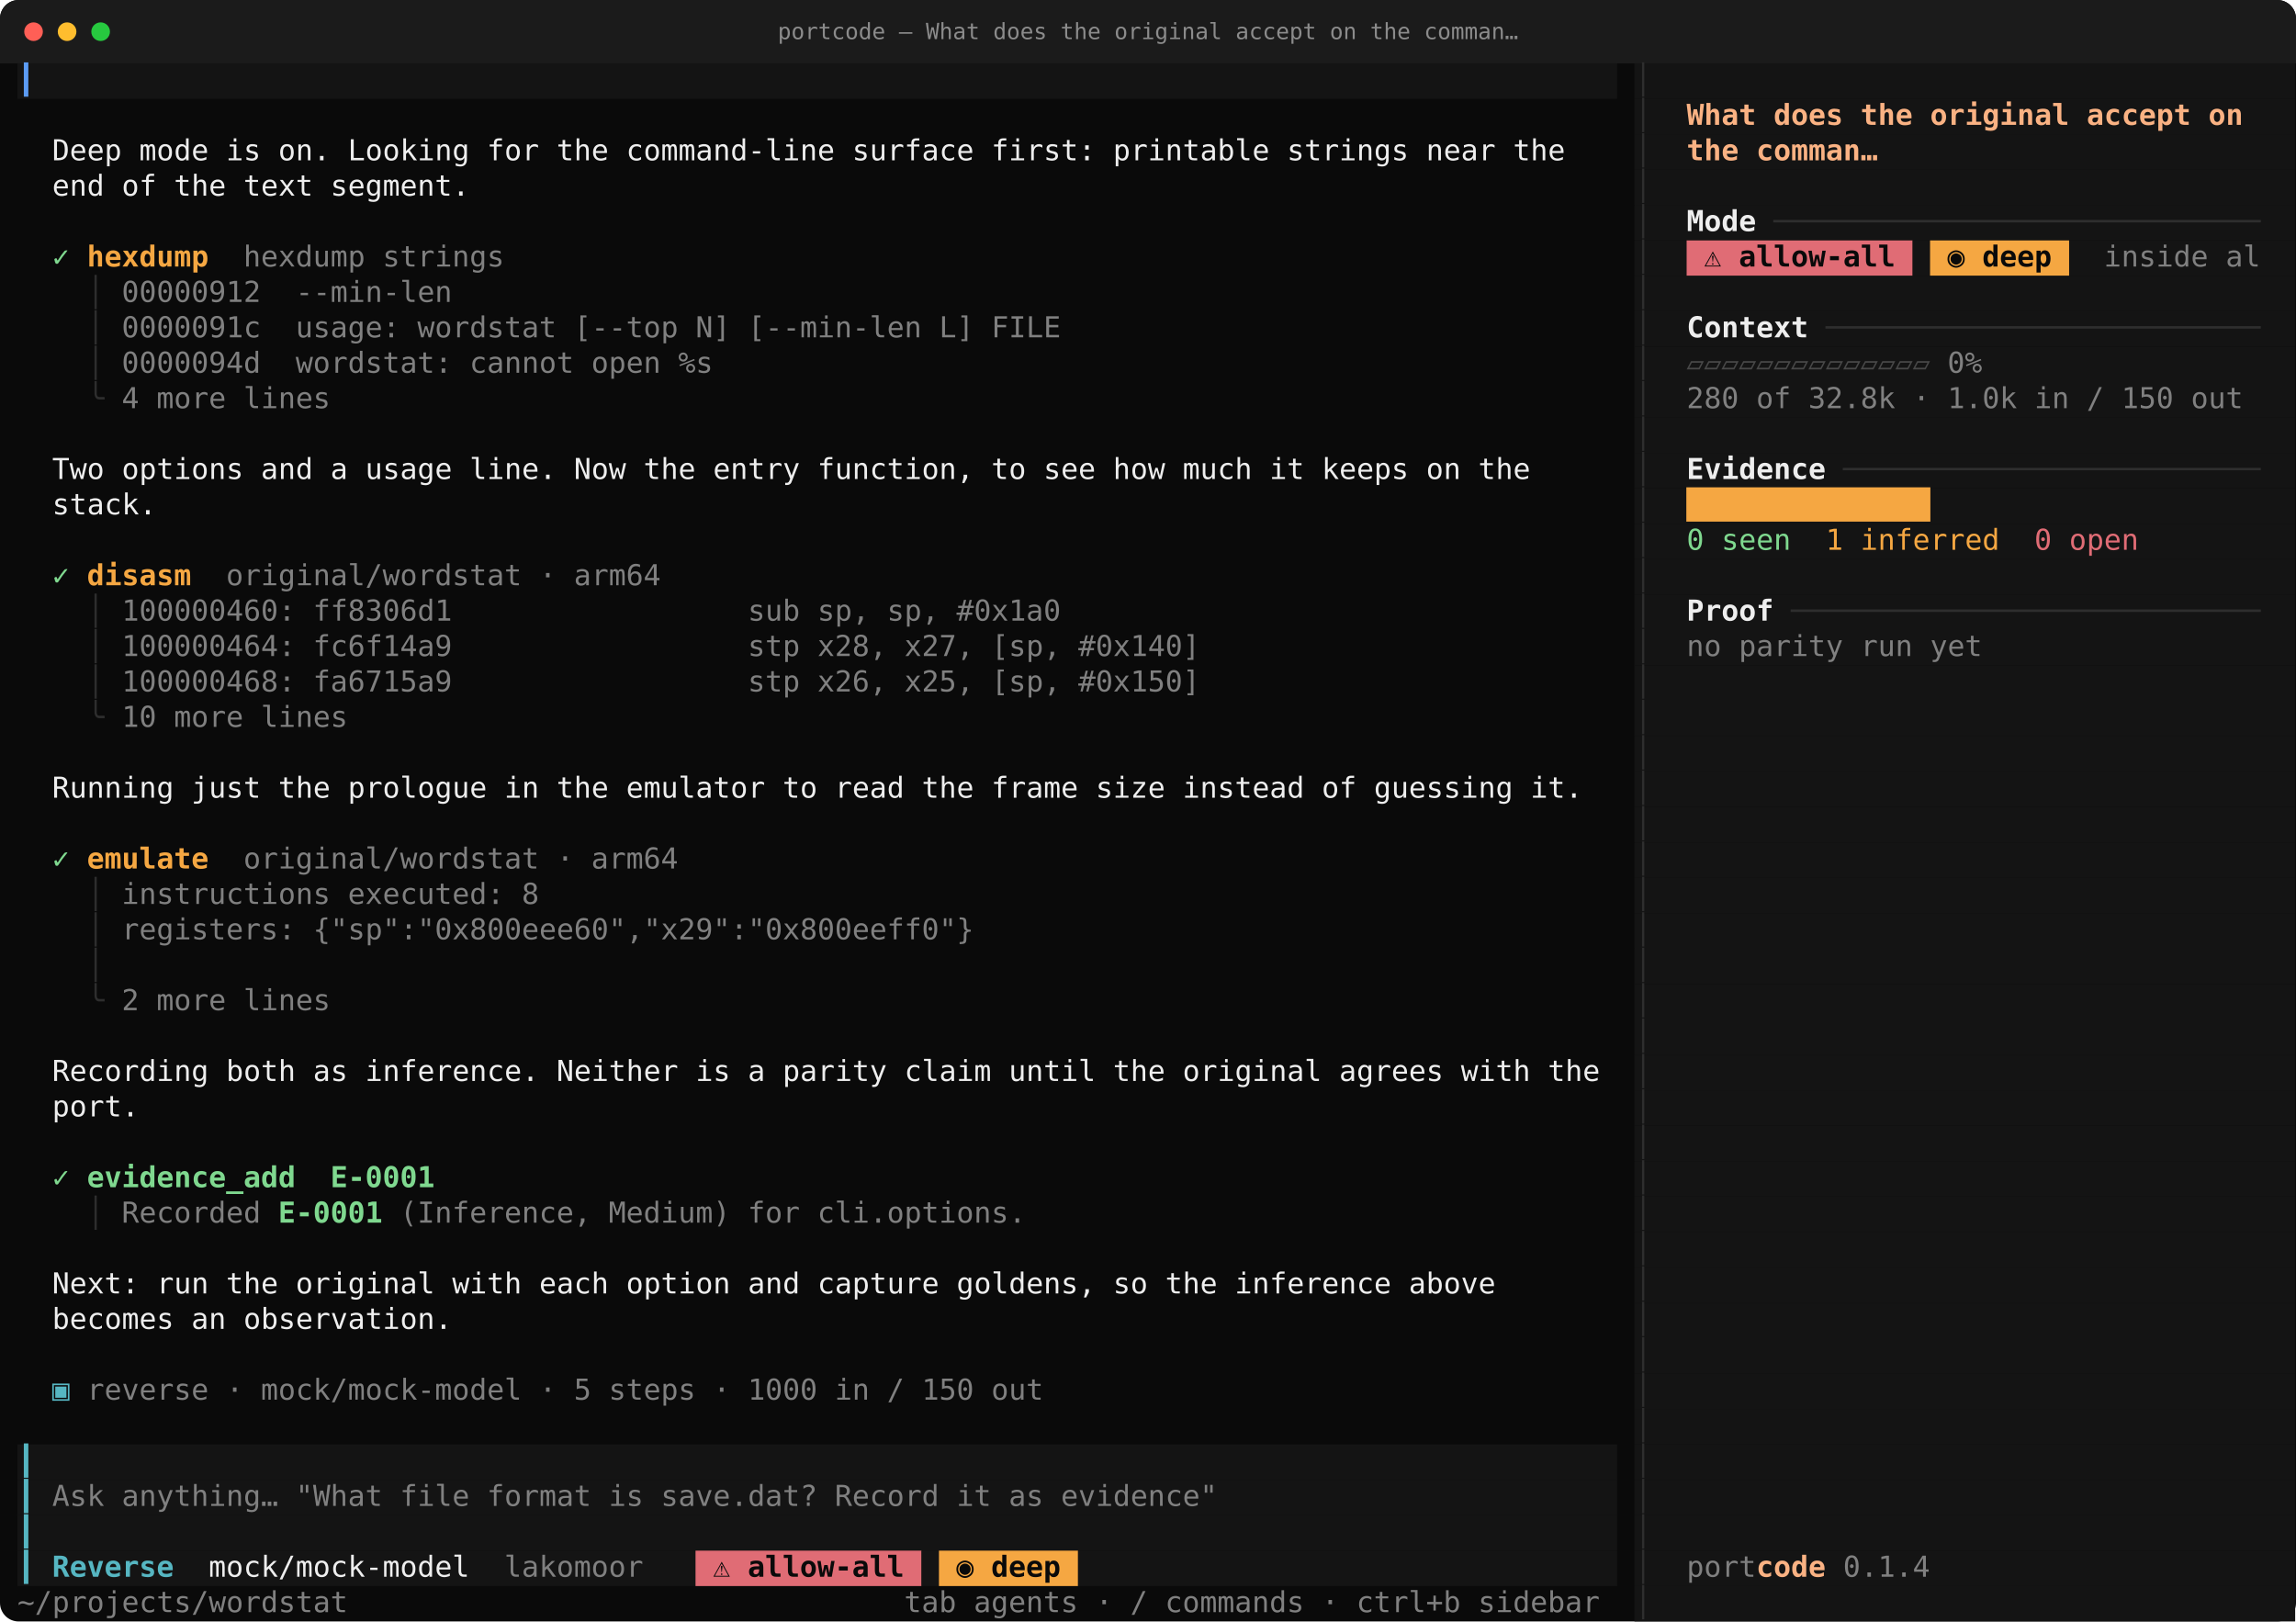
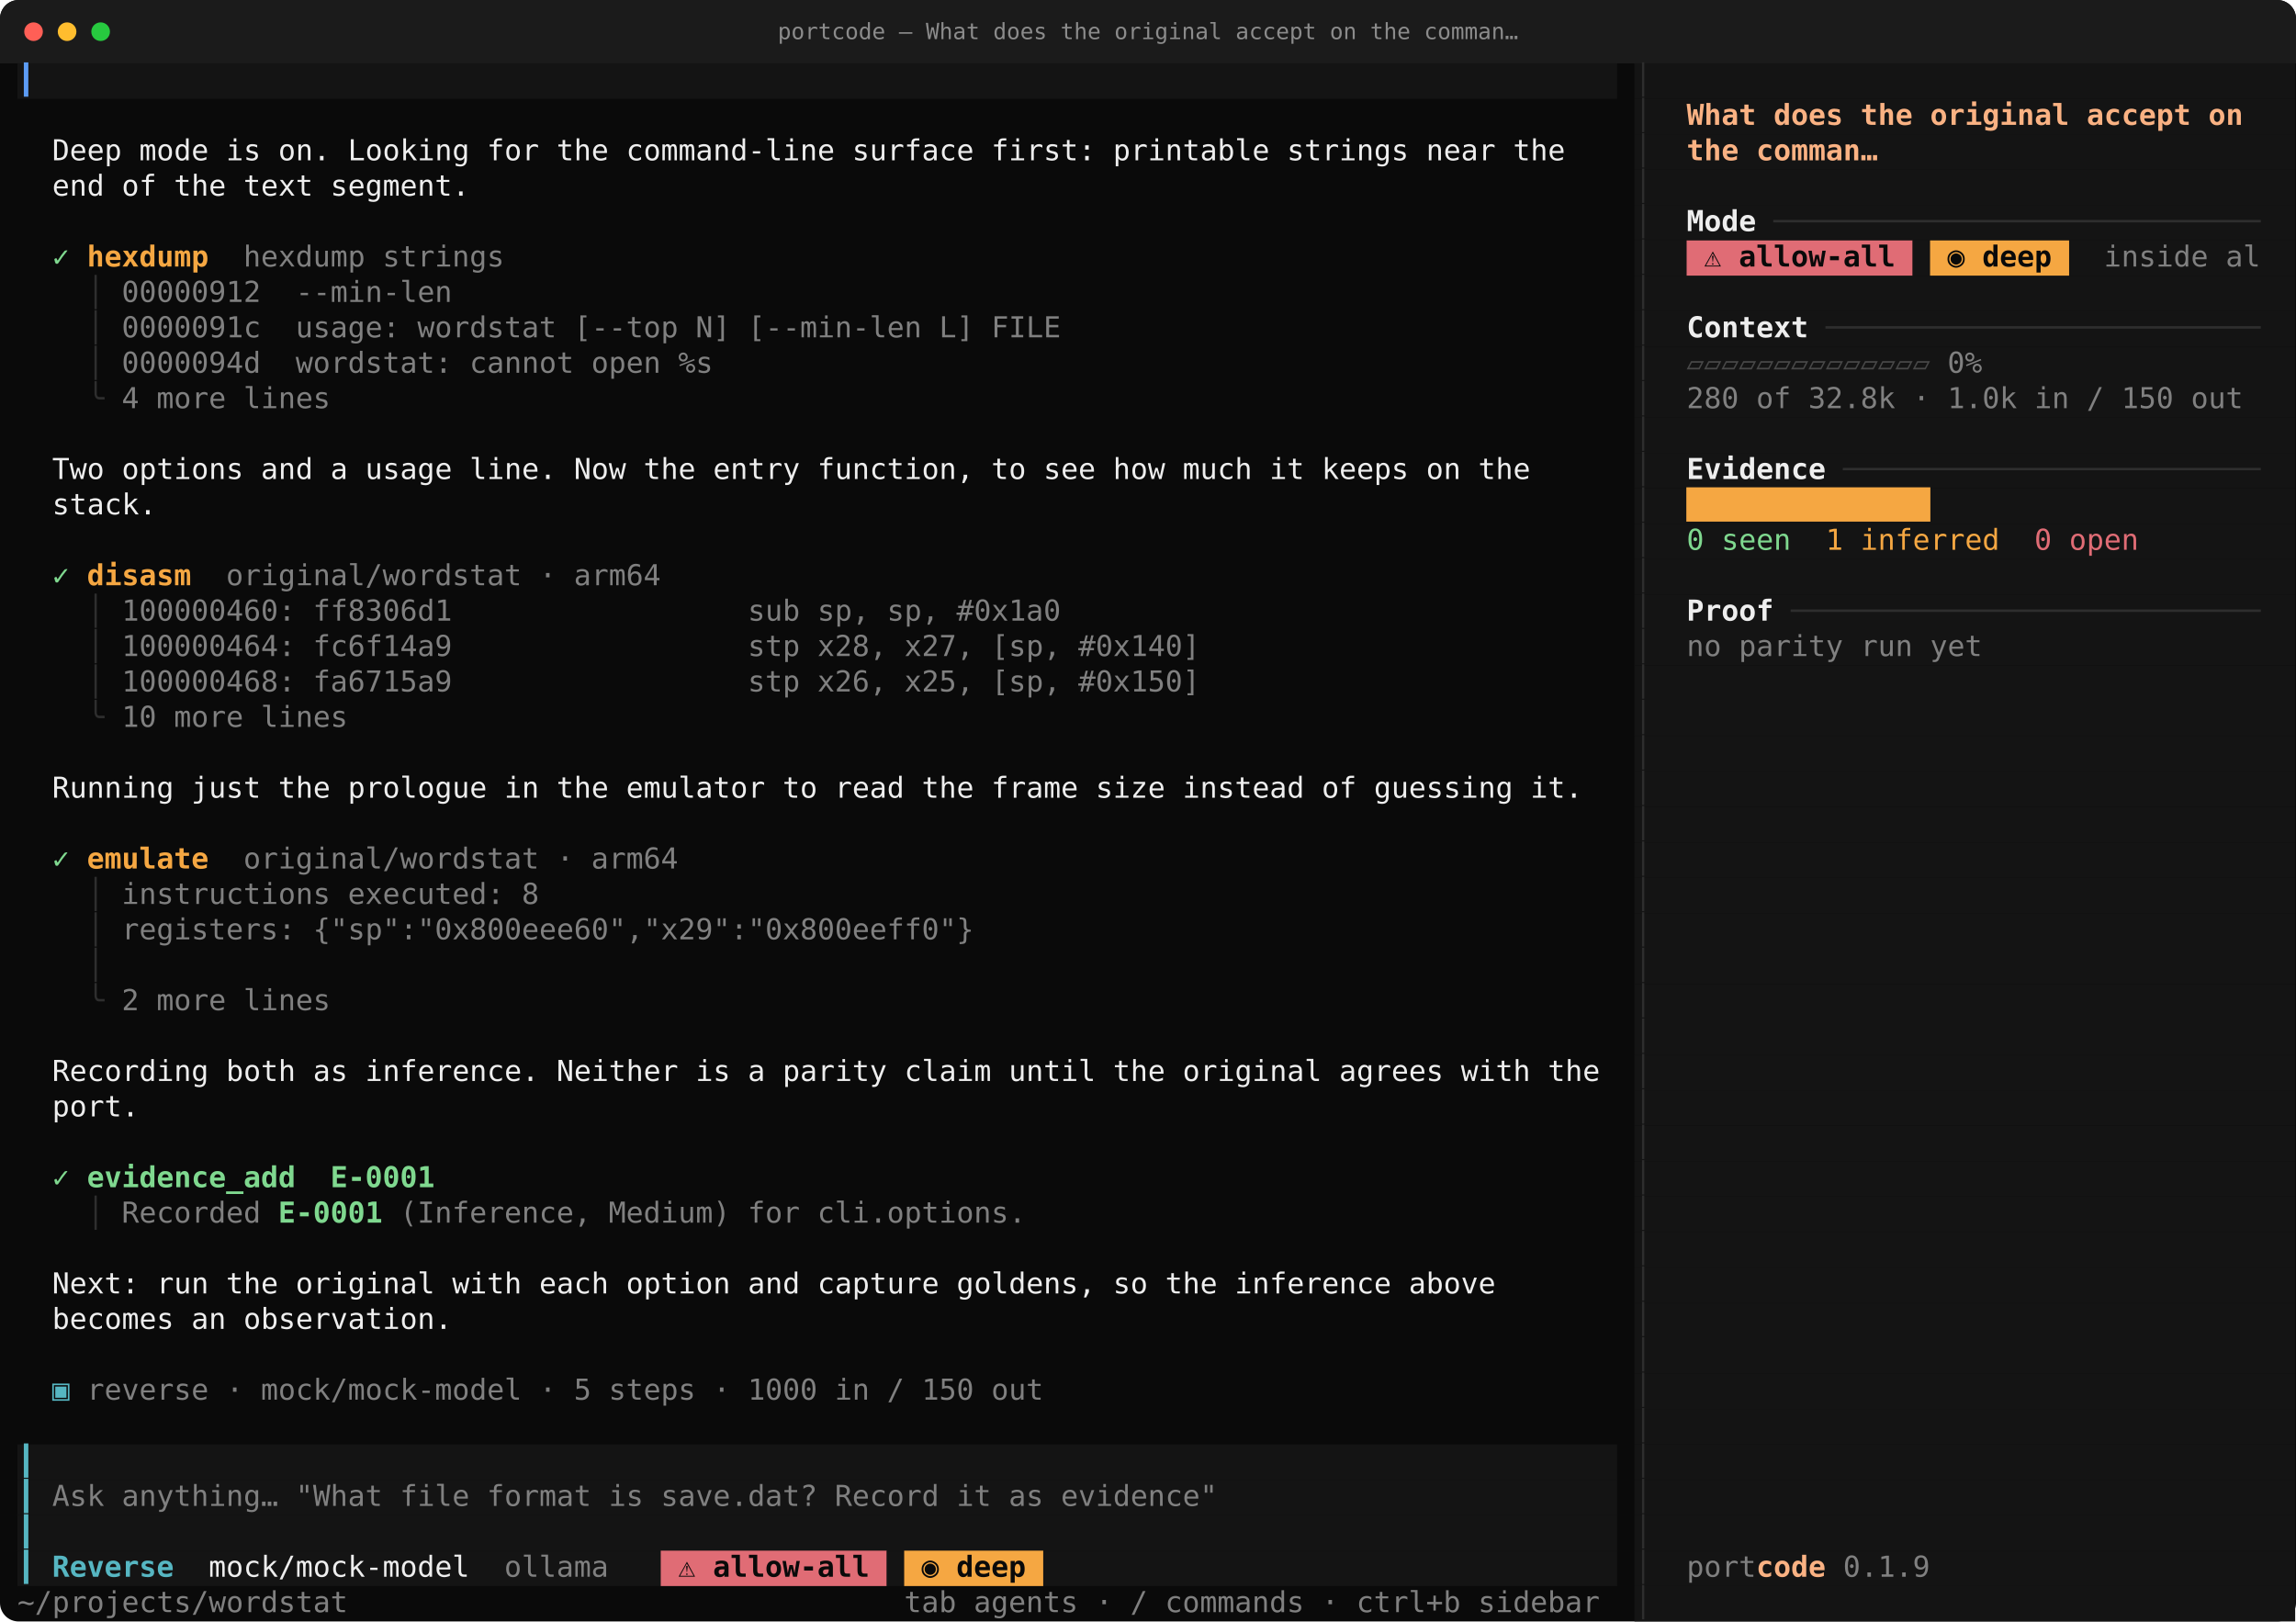
<svg xmlns="http://www.w3.org/2000/svg" width="1232" height="870" viewBox="0 0 1232 870" role="img" aria-label="portcode — What does the original accept on the comman…">
  <rect width="1232" height="870" rx="10" fill="#0a0a0a" />
  <rect width="1232" height="34" rx="10" fill="#1b1b1b" />
  <rect y="24" width="1232" height="10" fill="#1b1b1b" />
  <circle cx="18" cy="17" r="5" fill="#ff5f56" />
  <circle cx="36" cy="17" r="5" fill="#ffbd2e" />
  <circle cx="54" cy="17" r="5" fill="#27c93f" />
  <text x="616" y="21" fill="#8b8b8b" font-family="ui-monospace,Menlo,monospace" font-size="12" text-anchor="middle">portcode — What does the original accept on the comman…</text>
  <rect x="9.33" y="34.00" width="858.36" height="19" fill="#141414" />
  <rect x="877.02" y="34.00" width="354.54" height="19" fill="#141414" />
  <rect x="877.02" y="53.00" width="354.54" height="19" fill="#141414" />
  <rect x="877.02" y="72.00" width="354.54" height="19" fill="#141414" />
  <rect x="877.02" y="91.00" width="354.54" height="19" fill="#141414" />
  <rect x="877.02" y="110.00" width="354.54" height="19" fill="#141414" />
  <rect x="877.02" y="129.00" width="27.99" height="19" fill="#141414" />
  <rect x="905.01" y="129.00" width="121.29" height="19" fill="#e06c75" />
  <rect x="1026.30" y="129.00" width="9.33" height="19" fill="#141414" />
  <rect x="1035.63" y="129.00" width="74.64" height="19" fill="#f5a742" />
  <rect x="1110.27" y="129.00" width="121.29" height="19" fill="#141414" />
  <rect x="877.02" y="148.00" width="354.54" height="19" fill="#141414" />
  <rect x="877.02" y="167.00" width="354.54" height="19" fill="#141414" />
  <rect x="877.02" y="186.00" width="354.54" height="19" fill="#141414" />
  <rect x="877.02" y="205.00" width="354.54" height="19" fill="#141414" />
  <rect x="877.02" y="224.00" width="354.54" height="19" fill="#141414" />
  <rect x="877.02" y="243.00" width="354.54" height="19" fill="#141414" />
  <rect x="877.02" y="262.00" width="354.54" height="19" fill="#141414" />
  <rect x="877.02" y="281.00" width="354.54" height="19" fill="#141414" />
  <rect x="877.02" y="300.00" width="354.54" height="19" fill="#141414" />
  <rect x="877.02" y="319.00" width="354.54" height="19" fill="#141414" />
  <rect x="877.02" y="338.00" width="354.54" height="19" fill="#141414" />
  <rect x="877.02" y="357.00" width="354.54" height="19" fill="#141414" />
  <rect x="877.02" y="376.00" width="354.54" height="19" fill="#141414" />
  <rect x="877.02" y="395.00" width="354.54" height="19" fill="#141414" />
  <rect x="877.02" y="414.00" width="354.54" height="19" fill="#141414" />
  <rect x="877.02" y="433.00" width="354.54" height="19" fill="#141414" />
  <rect x="877.02" y="452.00" width="354.54" height="19" fill="#141414" />
  <rect x="877.02" y="471.00" width="354.54" height="19" fill="#141414" />
  <rect x="877.02" y="490.00" width="354.54" height="19" fill="#141414" />
  <rect x="877.02" y="509.00" width="354.54" height="19" fill="#141414" />
  <rect x="877.02" y="528.00" width="354.54" height="19" fill="#141414" />
  <rect x="877.02" y="547.00" width="354.54" height="19" fill="#141414" />
  <rect x="877.02" y="566.00" width="354.54" height="19" fill="#141414" />
  <rect x="877.02" y="585.00" width="354.54" height="19" fill="#141414" />
  <rect x="877.02" y="604.00" width="354.54" height="19" fill="#141414" />
  <rect x="877.02" y="623.00" width="354.54" height="19" fill="#141414" />
  <rect x="877.02" y="642.00" width="354.54" height="19" fill="#141414" />
  <rect x="877.02" y="661.00" width="354.54" height="19" fill="#141414" />
  <rect x="877.02" y="680.00" width="354.54" height="19" fill="#141414" />
  <rect x="877.02" y="699.00" width="354.54" height="19" fill="#141414" />
  <rect x="877.02" y="718.00" width="354.54" height="19" fill="#141414" />
  <rect x="877.02" y="737.00" width="354.54" height="19" fill="#141414" />
  <rect x="877.02" y="756.00" width="354.54" height="19" fill="#141414" />
  <rect x="9.33" y="775.00" width="858.36" height="19" fill="#141414" />
  <rect x="877.02" y="775.00" width="354.54" height="19" fill="#141414" />
  <rect x="9.33" y="794.00" width="858.36" height="19" fill="#141414" />
  <rect x="877.02" y="794.00" width="354.54" height="19" fill="#141414" />
  <rect x="9.33" y="813.00" width="858.36" height="19" fill="#141414" />
  <rect x="877.02" y="813.00" width="354.54" height="19" fill="#141414" />
-   <rect x="9.33" y="832.00" width="363.87" height="19" fill="#141414" />
-   <rect x="373.20" y="832.00" width="121.29" height="19" fill="#e06c75" />
-   <rect x="494.49" y="832.00" width="9.33" height="19" fill="#141414" />
-   <rect x="503.82" y="832.00" width="74.64" height="19" fill="#f5a742" />
-   <rect x="578.46" y="832.00" width="289.23" height="19" fill="#141414" />
+   <rect x="9.33" y="832.00" width="345.21" height="19" fill="#141414" />
+   <rect x="354.54" y="832.00" width="121.29" height="19" fill="#e06c75" />
+   <rect x="475.83" y="832.00" width="9.33" height="19" fill="#141414" />
+   <rect x="485.16" y="832.00" width="74.64" height="19" fill="#f5a742" />
+   <rect x="559.80" y="832.00" width="307.89" height="19" fill="#141414" />
  <rect x="877.02" y="832.00" width="354.54" height="19" fill="#141414" />
  <rect x="877.02" y="851.00" width="354.54" height="19" fill="#141414" />
  <g font-family="ui-monospace,SFMono-Regular,Menlo,Consolas,'DejaVu Sans Mono',monospace" font-size="15.5" xml:space="preserve">
    <text x="9.33" y="48.00" fill="#5c9cf5" textLength="9.33" lengthAdjust="spacingAndGlyphs">┃</text>
    <text x="877.02" y="48.00" fill="#2e2e2e" textLength="9.33" lengthAdjust="spacingAndGlyphs">│</text>
    <text x="877.02" y="67.00" fill="#2e2e2e" textLength="9.33" lengthAdjust="spacingAndGlyphs">│</text>
    <text x="905.01" y="67.00" fill="#fab283" textLength="298.56" lengthAdjust="spacingAndGlyphs" font-weight="700">What does the original accept on</text>
    <text x="0.00" y="86.00" fill="#eeeeee" textLength="877.02" lengthAdjust="spacingAndGlyphs">   Deep mode is on. Looking for the command-line surface first: printable strings near the    </text>
    <text x="877.02" y="86.00" fill="#2e2e2e" textLength="9.33" lengthAdjust="spacingAndGlyphs">│</text>
    <text x="905.01" y="86.00" fill="#fab283" textLength="102.63" lengthAdjust="spacingAndGlyphs" font-weight="700">the comman…</text>
    <text x="0.00" y="105.00" fill="#eeeeee" textLength="877.02" lengthAdjust="spacingAndGlyphs">   end of the text segment.                                                                   </text>
    <text x="877.02" y="105.00" fill="#2e2e2e" textLength="9.33" lengthAdjust="spacingAndGlyphs">│</text>
    <text x="877.02" y="124.00" fill="#2e2e2e" textLength="9.33" lengthAdjust="spacingAndGlyphs">│</text>
    <text x="905.01" y="124.00" fill="#eeeeee" textLength="37.32" lengthAdjust="spacingAndGlyphs" font-weight="700">Mode</text>
    <text x="942.33" y="124.00" fill="#2e2e2e" textLength="270.57" lengthAdjust="spacingAndGlyphs"> ────────────────────────────</text>
    <text x="27.99" y="143.00" fill="#7fd88f" textLength="18.66" lengthAdjust="spacingAndGlyphs">✓ </text>
    <text x="46.65" y="143.00" fill="#f5a742" textLength="65.31" lengthAdjust="spacingAndGlyphs" font-weight="700">hexdump</text>
    <text x="111.96" y="143.00" fill="#808080" textLength="158.61" lengthAdjust="spacingAndGlyphs">  hexdump strings</text>
    <text x="877.02" y="143.00" fill="#2e2e2e" textLength="9.33" lengthAdjust="spacingAndGlyphs">│</text>
    <text x="905.01" y="143.00" fill="#0a0a0a" textLength="121.29" lengthAdjust="spacingAndGlyphs" font-weight="700"> ⚠ allow-all </text>
    <text x="1035.63" y="143.00" fill="#0a0a0a" textLength="74.64" lengthAdjust="spacingAndGlyphs" font-weight="700"> ◉ deep </text>
    <text x="1110.27" y="143.00" fill="#808080" textLength="102.63" lengthAdjust="spacingAndGlyphs">  inside al</text>
    <text x="46.65" y="162.00" fill="#2e2e2e" textLength="18.66" lengthAdjust="spacingAndGlyphs">│ </text>
    <text x="65.31" y="162.00" fill="#808080" textLength="177.27" lengthAdjust="spacingAndGlyphs">00000912  --min-len</text>
    <text x="877.02" y="162.00" fill="#2e2e2e" textLength="9.33" lengthAdjust="spacingAndGlyphs">│</text>
    <text x="46.65" y="181.00" fill="#2e2e2e" textLength="18.66" lengthAdjust="spacingAndGlyphs">│ </text>
    <text x="65.31" y="181.00" fill="#808080" textLength="503.82" lengthAdjust="spacingAndGlyphs">0000091c  usage: wordstat [--top N] [--min-len L] FILE</text>
    <text x="877.02" y="181.00" fill="#2e2e2e" textLength="9.33" lengthAdjust="spacingAndGlyphs">│</text>
    <text x="905.01" y="181.00" fill="#eeeeee" textLength="65.31" lengthAdjust="spacingAndGlyphs" font-weight="700">Context</text>
    <text x="970.32" y="181.00" fill="#2e2e2e" textLength="242.58" lengthAdjust="spacingAndGlyphs"> ─────────────────────────</text>
    <text x="46.65" y="200.00" fill="#2e2e2e" textLength="18.66" lengthAdjust="spacingAndGlyphs">│ </text>
    <text x="65.31" y="200.00" fill="#808080" textLength="317.22" lengthAdjust="spacingAndGlyphs">0000094d  wordstat: cannot open %s</text>
    <text x="877.02" y="200.00" fill="#2e2e2e" textLength="9.33" lengthAdjust="spacingAndGlyphs">│</text>
    <text x="905.01" y="200.00" fill="#484848" textLength="130.62" lengthAdjust="spacingAndGlyphs">▱▱▱▱▱▱▱▱▱▱▱▱▱▱</text>
    <text x="1035.63" y="200.00" fill="#808080" textLength="27.99" lengthAdjust="spacingAndGlyphs"> 0%</text>
    <text x="46.65" y="219.00" fill="#2e2e2e" textLength="18.66" lengthAdjust="spacingAndGlyphs">╰ </text>
    <text x="65.31" y="219.00" fill="#808080" textLength="111.96" lengthAdjust="spacingAndGlyphs">4 more lines</text>
    <text x="877.02" y="219.00" fill="#2e2e2e" textLength="9.33" lengthAdjust="spacingAndGlyphs">│</text>
    <text x="905.01" y="219.00" fill="#808080" textLength="298.56" lengthAdjust="spacingAndGlyphs">280 of 32.8k · 1.0k in / 150 out</text>
    <text x="877.02" y="238.00" fill="#2e2e2e" textLength="9.33" lengthAdjust="spacingAndGlyphs">│</text>
    <text x="0.00" y="257.00" fill="#eeeeee" textLength="877.02" lengthAdjust="spacingAndGlyphs">   Two options and a usage line. Now the entry function, to see how much it keeps on the      </text>
    <text x="877.02" y="257.00" fill="#2e2e2e" textLength="9.33" lengthAdjust="spacingAndGlyphs">│</text>
    <text x="905.01" y="257.00" fill="#eeeeee" textLength="74.64" lengthAdjust="spacingAndGlyphs" font-weight="700">Evidence</text>
    <text x="979.65" y="257.00" fill="#2e2e2e" textLength="233.25" lengthAdjust="spacingAndGlyphs"> ────────────────────────</text>
    <text x="0.00" y="276.00" fill="#eeeeee" textLength="877.02" lengthAdjust="spacingAndGlyphs">   stack.                                                                                     </text>
    <text x="877.02" y="276.00" fill="#2e2e2e" textLength="9.33" lengthAdjust="spacingAndGlyphs">│</text>
    <text x="905.01" y="276.00" fill="#f5a742" textLength="130.62" lengthAdjust="spacingAndGlyphs">██████████████</text>
    <text x="877.02" y="295.00" fill="#2e2e2e" textLength="9.33" lengthAdjust="spacingAndGlyphs">│</text>
    <text x="905.01" y="295.00" fill="#7fd88f" textLength="74.64" lengthAdjust="spacingAndGlyphs">0 seen  </text>
    <text x="979.65" y="295.00" fill="#f5a742" textLength="111.96" lengthAdjust="spacingAndGlyphs">1 inferred  </text>
    <text x="1091.61" y="295.00" fill="#e06c75" textLength="55.98" lengthAdjust="spacingAndGlyphs">0 open</text>
    <text x="27.99" y="314.00" fill="#7fd88f" textLength="18.66" lengthAdjust="spacingAndGlyphs">✓ </text>
    <text x="46.65" y="314.00" fill="#f5a742" textLength="55.98" lengthAdjust="spacingAndGlyphs" font-weight="700">disasm</text>
    <text x="102.63" y="314.00" fill="#808080" textLength="251.91" lengthAdjust="spacingAndGlyphs">  original/wordstat · arm64</text>
    <text x="877.02" y="314.00" fill="#2e2e2e" textLength="9.33" lengthAdjust="spacingAndGlyphs">│</text>
    <text x="46.65" y="333.00" fill="#2e2e2e" textLength="18.66" lengthAdjust="spacingAndGlyphs">│ </text>
    <text x="65.31" y="333.00" fill="#808080" textLength="503.82" lengthAdjust="spacingAndGlyphs">100000460: ff8306d1                 sub sp, sp, #0x1a0</text>
    <text x="877.02" y="333.00" fill="#2e2e2e" textLength="9.33" lengthAdjust="spacingAndGlyphs">│</text>
    <text x="905.01" y="333.00" fill="#eeeeee" textLength="46.65" lengthAdjust="spacingAndGlyphs" font-weight="700">Proof</text>
    <text x="951.66" y="333.00" fill="#2e2e2e" textLength="261.24" lengthAdjust="spacingAndGlyphs"> ───────────────────────────</text>
    <text x="46.65" y="352.00" fill="#2e2e2e" textLength="18.66" lengthAdjust="spacingAndGlyphs">│ </text>
    <text x="65.31" y="352.00" fill="#808080" textLength="578.46" lengthAdjust="spacingAndGlyphs">100000464: fc6f14a9                 stp x28, x27, [sp, #0x140]</text>
    <text x="877.02" y="352.00" fill="#2e2e2e" textLength="9.33" lengthAdjust="spacingAndGlyphs">│</text>
    <text x="905.01" y="352.00" fill="#808080" textLength="158.61" lengthAdjust="spacingAndGlyphs">no parity run yet</text>
    <text x="46.65" y="371.00" fill="#2e2e2e" textLength="18.66" lengthAdjust="spacingAndGlyphs">│ </text>
    <text x="65.31" y="371.00" fill="#808080" textLength="578.46" lengthAdjust="spacingAndGlyphs">100000468: fa6715a9                 stp x26, x25, [sp, #0x150]</text>
    <text x="877.02" y="371.00" fill="#2e2e2e" textLength="9.33" lengthAdjust="spacingAndGlyphs">│</text>
    <text x="46.65" y="390.00" fill="#2e2e2e" textLength="18.66" lengthAdjust="spacingAndGlyphs">╰ </text>
    <text x="65.31" y="390.00" fill="#808080" textLength="121.29" lengthAdjust="spacingAndGlyphs">10 more lines</text>
    <text x="877.02" y="390.00" fill="#2e2e2e" textLength="9.33" lengthAdjust="spacingAndGlyphs">│</text>
    <text x="877.02" y="409.00" fill="#2e2e2e" textLength="9.33" lengthAdjust="spacingAndGlyphs">│</text>
    <text x="0.00" y="428.00" fill="#eeeeee" textLength="877.02" lengthAdjust="spacingAndGlyphs">   Running just the prologue in the emulator to read the frame size instead of guessing it.   </text>
    <text x="877.02" y="428.00" fill="#2e2e2e" textLength="9.33" lengthAdjust="spacingAndGlyphs">│</text>
    <text x="877.02" y="447.00" fill="#2e2e2e" textLength="9.33" lengthAdjust="spacingAndGlyphs">│</text>
    <text x="27.99" y="466.00" fill="#7fd88f" textLength="18.66" lengthAdjust="spacingAndGlyphs">✓ </text>
    <text x="46.65" y="466.00" fill="#f5a742" textLength="65.31" lengthAdjust="spacingAndGlyphs" font-weight="700">emulate</text>
    <text x="111.96" y="466.00" fill="#808080" textLength="251.91" lengthAdjust="spacingAndGlyphs">  original/wordstat · arm64</text>
    <text x="877.02" y="466.00" fill="#2e2e2e" textLength="9.33" lengthAdjust="spacingAndGlyphs">│</text>
    <text x="46.65" y="485.00" fill="#2e2e2e" textLength="18.66" lengthAdjust="spacingAndGlyphs">│ </text>
    <text x="65.31" y="485.00" fill="#808080" textLength="223.92" lengthAdjust="spacingAndGlyphs">instructions executed: 8</text>
    <text x="877.02" y="485.00" fill="#2e2e2e" textLength="9.33" lengthAdjust="spacingAndGlyphs">│</text>
    <text x="46.65" y="504.00" fill="#2e2e2e" textLength="18.66" lengthAdjust="spacingAndGlyphs">│ </text>
    <text x="65.31" y="504.00" fill="#808080" textLength="457.17" lengthAdjust="spacingAndGlyphs">registers: {"sp":"0x800eee60","x29":"0x800eeff0"}</text>
    <text x="877.02" y="504.00" fill="#2e2e2e" textLength="9.33" lengthAdjust="spacingAndGlyphs">│</text>
    <text x="46.65" y="523.00" fill="#2e2e2e" textLength="18.66" lengthAdjust="spacingAndGlyphs">│ </text>
    <text x="877.02" y="523.00" fill="#2e2e2e" textLength="9.33" lengthAdjust="spacingAndGlyphs">│</text>
    <text x="46.65" y="542.00" fill="#2e2e2e" textLength="18.66" lengthAdjust="spacingAndGlyphs">╰ </text>
    <text x="65.31" y="542.00" fill="#808080" textLength="111.96" lengthAdjust="spacingAndGlyphs">2 more lines</text>
    <text x="877.02" y="542.00" fill="#2e2e2e" textLength="9.33" lengthAdjust="spacingAndGlyphs">│</text>
    <text x="877.02" y="561.00" fill="#2e2e2e" textLength="9.33" lengthAdjust="spacingAndGlyphs">│</text>
    <text x="0.00" y="580.00" fill="#eeeeee" textLength="877.02" lengthAdjust="spacingAndGlyphs">   Recording both as inference. Neither is a parity claim until the original agrees with the  </text>
    <text x="877.02" y="580.00" fill="#2e2e2e" textLength="9.33" lengthAdjust="spacingAndGlyphs">│</text>
    <text x="0.00" y="599.00" fill="#eeeeee" textLength="877.02" lengthAdjust="spacingAndGlyphs">   port.                                                                                      </text>
    <text x="877.02" y="599.00" fill="#2e2e2e" textLength="9.33" lengthAdjust="spacingAndGlyphs">│</text>
    <text x="877.02" y="618.00" fill="#2e2e2e" textLength="9.33" lengthAdjust="spacingAndGlyphs">│</text>
    <text x="27.99" y="637.00" fill="#7fd88f" textLength="18.66" lengthAdjust="spacingAndGlyphs">✓ </text>
    <text x="46.65" y="637.00" fill="#7fd88f" textLength="111.96" lengthAdjust="spacingAndGlyphs" font-weight="700">evidence_add</text>
    <text x="177.27" y="637.00" fill="#7fd88f" textLength="55.98" lengthAdjust="spacingAndGlyphs" font-weight="700">E-0001</text>
    <text x="877.02" y="637.00" fill="#2e2e2e" textLength="9.33" lengthAdjust="spacingAndGlyphs">│</text>
    <text x="46.65" y="656.00" fill="#2e2e2e" textLength="18.66" lengthAdjust="spacingAndGlyphs">│ </text>
    <text x="65.31" y="656.00" fill="#808080" textLength="83.97" lengthAdjust="spacingAndGlyphs">Recorded </text>
    <text x="149.28" y="656.00" fill="#7fd88f" textLength="55.98" lengthAdjust="spacingAndGlyphs" font-weight="700">E-0001</text>
    <text x="205.26" y="656.00" fill="#808080" textLength="345.21" lengthAdjust="spacingAndGlyphs"> (Inference, Medium) for cli.options.</text>
    <text x="877.02" y="656.00" fill="#2e2e2e" textLength="9.33" lengthAdjust="spacingAndGlyphs">│</text>
    <text x="877.02" y="675.00" fill="#2e2e2e" textLength="9.33" lengthAdjust="spacingAndGlyphs">│</text>
    <text x="0.00" y="694.00" fill="#eeeeee" textLength="877.02" lengthAdjust="spacingAndGlyphs">   Next: run the original with each option and capture goldens, so the inference above        </text>
    <text x="877.02" y="694.00" fill="#2e2e2e" textLength="9.33" lengthAdjust="spacingAndGlyphs">│</text>
    <text x="0.00" y="713.00" fill="#eeeeee" textLength="877.02" lengthAdjust="spacingAndGlyphs">   becomes an observation.                                                                    </text>
    <text x="877.02" y="713.00" fill="#2e2e2e" textLength="9.33" lengthAdjust="spacingAndGlyphs">│</text>
    <text x="877.02" y="732.00" fill="#2e2e2e" textLength="9.33" lengthAdjust="spacingAndGlyphs">│</text>
    <text x="27.99" y="751.00" fill="#56b6c2" textLength="18.66" lengthAdjust="spacingAndGlyphs">▣ </text>
    <text x="46.65" y="751.00" fill="#808080" textLength="513.15" lengthAdjust="spacingAndGlyphs">reverse · mock/mock-model · 5 steps · 1000 in / 150 out</text>
    <text x="877.02" y="751.00" fill="#2e2e2e" textLength="9.33" lengthAdjust="spacingAndGlyphs">│</text>
    <text x="877.02" y="770.00" fill="#2e2e2e" textLength="9.33" lengthAdjust="spacingAndGlyphs">│</text>
    <text x="9.33" y="789.00" fill="#56b6c2" textLength="9.33" lengthAdjust="spacingAndGlyphs">┃</text>
    <text x="877.02" y="789.00" fill="#2e2e2e" textLength="9.33" lengthAdjust="spacingAndGlyphs">│</text>
    <text x="9.33" y="808.00" fill="#56b6c2" textLength="9.33" lengthAdjust="spacingAndGlyphs">┃</text>
    <text x="18.66" y="808.00" fill="#808080" textLength="634.44" lengthAdjust="spacingAndGlyphs"> Ask anything… "What file format is save.dat? Record it as evidence"</text>
    <text x="877.02" y="808.00" fill="#2e2e2e" textLength="9.33" lengthAdjust="spacingAndGlyphs">│</text>
    <text x="9.33" y="827.00" fill="#56b6c2" textLength="9.33" lengthAdjust="spacingAndGlyphs">┃</text>
    <text x="877.02" y="827.00" fill="#2e2e2e" textLength="9.33" lengthAdjust="spacingAndGlyphs">│</text>
    <text x="9.33" y="846.00" fill="#56b6c2" textLength="9.33" lengthAdjust="spacingAndGlyphs">┃</text>
    <text x="27.99" y="846.00" fill="#56b6c2" textLength="65.31" lengthAdjust="spacingAndGlyphs" font-weight="700">Reverse</text>
    <text x="93.30" y="846.00" fill="#eeeeee" textLength="158.61" lengthAdjust="spacingAndGlyphs">  mock/mock-model</text>
-     <text x="251.91" y="846.00" fill="#808080" textLength="93.30" lengthAdjust="spacingAndGlyphs">  lakomoor</text>
-     <text x="373.20" y="846.00" fill="#0a0a0a" textLength="121.29" lengthAdjust="spacingAndGlyphs" font-weight="700"> ⚠ allow-all </text>
-     <text x="503.82" y="846.00" fill="#0a0a0a" textLength="74.64" lengthAdjust="spacingAndGlyphs" font-weight="700"> ◉ deep </text>
+     <text x="251.91" y="846.00" fill="#808080" textLength="74.64" lengthAdjust="spacingAndGlyphs">  ollama</text>
+     <text x="354.54" y="846.00" fill="#0a0a0a" textLength="121.29" lengthAdjust="spacingAndGlyphs" font-weight="700"> ⚠ allow-all </text>
+     <text x="485.16" y="846.00" fill="#0a0a0a" textLength="74.64" lengthAdjust="spacingAndGlyphs" font-weight="700"> ◉ deep </text>
    <text x="877.02" y="846.00" fill="#2e2e2e" textLength="9.33" lengthAdjust="spacingAndGlyphs">│</text>
    <text x="905.01" y="846.00" fill="#808080" textLength="37.32" lengthAdjust="spacingAndGlyphs">port</text>
    <text x="942.33" y="846.00" fill="#fab283" textLength="46.65" lengthAdjust="spacingAndGlyphs" font-weight="700">code </text>
-     <text x="988.98" y="846.00" fill="#808080" textLength="46.65" lengthAdjust="spacingAndGlyphs">0.1.4</text>
+     <text x="988.98" y="846.00" fill="#808080" textLength="46.65" lengthAdjust="spacingAndGlyphs">0.1.9</text>
    <text x="0.00" y="865.00" fill="#808080" textLength="186.60" lengthAdjust="spacingAndGlyphs"> ~/projects/wordstat</text>
    <text x="485.16" y="865.00" fill="#808080" textLength="391.86" lengthAdjust="spacingAndGlyphs">tab agents · / commands · ctrl+b sidebar  </text>
    <text x="877.02" y="865.00" fill="#2e2e2e" textLength="9.33" lengthAdjust="spacingAndGlyphs">│</text>
  </g>
</svg>
